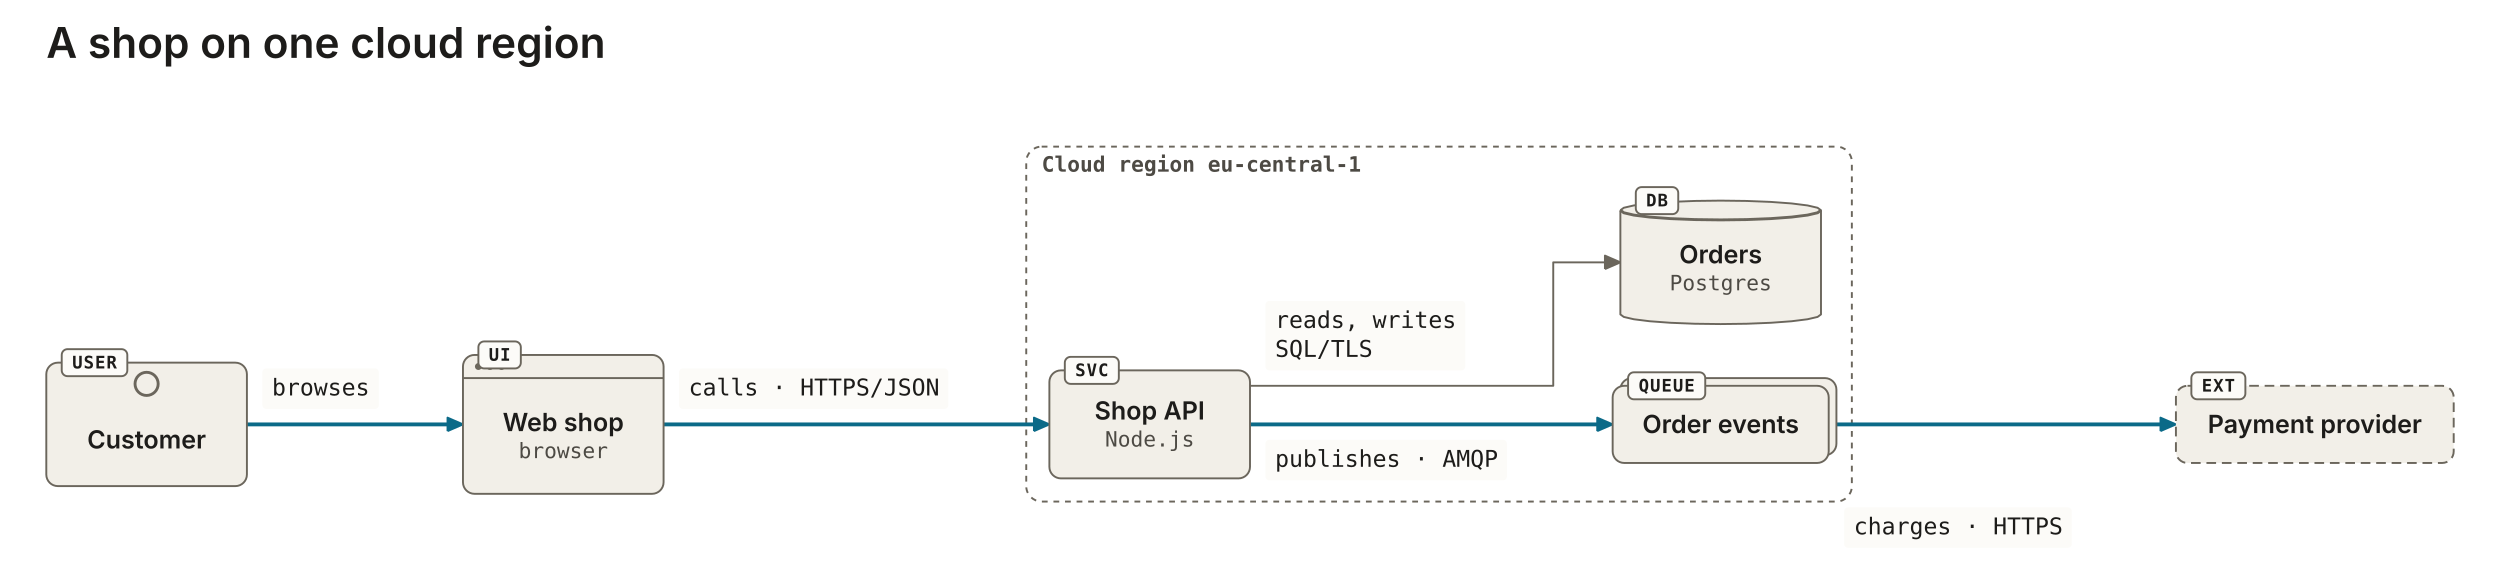
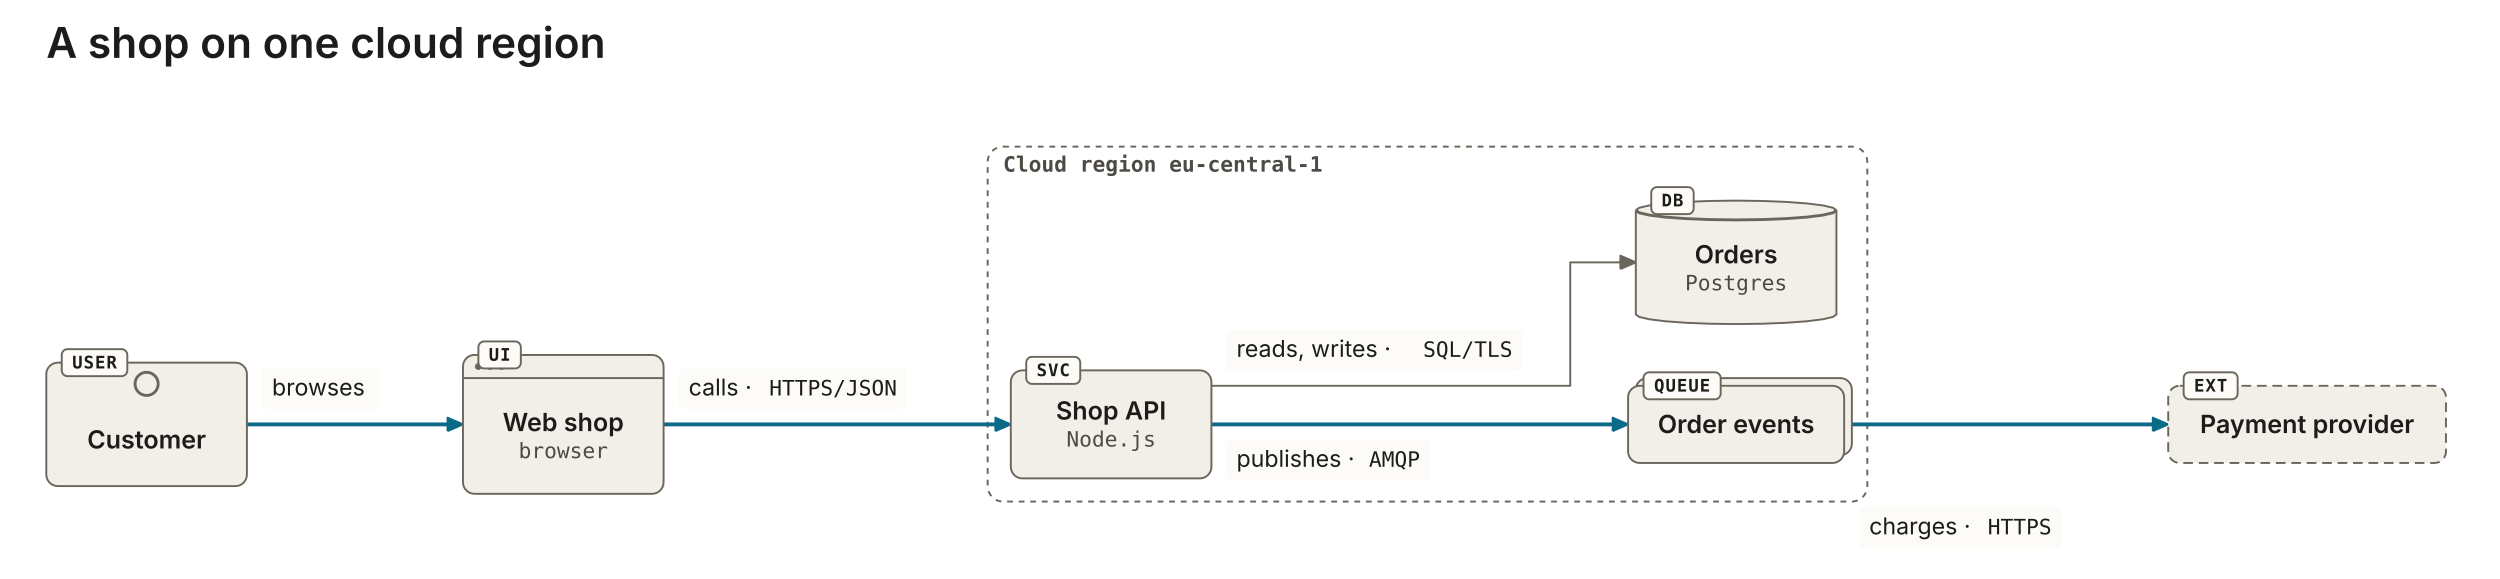
<svg xmlns="http://www.w3.org/2000/svg" width="1296" height="300" viewBox="0 0 1296 300" id="chartlet-393fca24add6aeed-p" role="img" aria-labelledby="chartlet-393fca24add6aeed-p-title chartlet-393fca24add6aeed-p-description" class="chartlet-root chartlet-look-editorial">
-   <style>#chartlet-393fca24add6aeed-p.chartlet-root{max-width:100%;height:auto;font-family:Inter,ui-sans-serif,system-ui,sans-serif;color:#1d1c1a}#chartlet-393fca24add6aeed-p .chartlet-title{font-size:22px;font-weight:600;fill:#1d1c1a}#chartlet-393fca24add6aeed-p .chartlet-label,#chartlet-393fca24add6aeed-p .chartlet-tick,#chartlet-393fca24add6aeed-p .chartlet-value,#chartlet-393fca24add6aeed-p .chartlet-value-inverse,#chartlet-393fca24add6aeed-p .chartlet-axis-title{font-size:12px;fill:#4d4a44}#chartlet-393fca24add6aeed-p .chartlet-value,#chartlet-393fca24add6aeed-p .chartlet-value-inverse{font-weight:600}#chartlet-393fca24add6aeed-p .chartlet-value{fill:#1d1c1a}#chartlet-393fca24add6aeed-p .chartlet-value-inverse{fill:#fcfbf8}#chartlet-393fca24add6aeed-p .chartlet-axis-title{font-weight:600}#chartlet-393fca24add6aeed-p .chartlet-grid{stroke:#d8d4ca;stroke-width:1}#chartlet-393fca24add6aeed-p .chartlet-zero{stroke:#6b665c;stroke-width:1.5}#chartlet-393fca24add6aeed-p .chartlet-bar,#chartlet-393fca24add6aeed-p .chartlet-point{fill:#0b6a88}#chartlet-393fca24add6aeed-p .chartlet-line{fill:none;stroke:#0b6a88;stroke-width:3;stroke-linecap:round;stroke-linejoin:round}#chartlet-393fca24add6aeed-p .chartlet-background{fill:#fcfbf8}#chartlet-393fca24add6aeed-p .chartlet-role-blue{fill:#f2efe8;stroke:#6b665c}#chartlet-393fca24add6aeed-p .chartlet-role-green{fill:#f2efe8;stroke:#6b665c}#chartlet-393fca24add6aeed-p .chartlet-role-amber{fill:#f2efe8;stroke:#6b665c}#chartlet-393fca24add6aeed-p .chartlet-role-teal{fill:#f2efe8;stroke:#6b665c}#chartlet-393fca24add6aeed-p .chartlet-role-violet{fill:#f2efe8;stroke:#4d4a44}#chartlet-393fca24add6aeed-p .chartlet-role-gray{fill:#f2efe8;stroke:#6b665c}#chartlet-393fca24add6aeed-p .chartlet-role-red{fill:#fbefec;stroke:#a8281c}#chartlet-393fca24add6aeed-p .chartlet-diagram-rim{fill:none;stroke:#6b665c;stroke-width:1.5}#chartlet-393fca24add6aeed-p .chartlet-diagram-shadow{fill:rgba(0,0,0,0);stroke:none;rx:7px}#chartlet-393fca24add6aeed-p .chartlet-diagram-chip{fill:#fcfbf8;stroke:#d8d4ca;stroke-width:1;rx:4px}#chartlet-393fca24add6aeed-p .chartlet-diagram-chip-text{font-size:12px;fill:#1d1c1a}#chartlet-393fca24add6aeed-p .chartlet-diagram-badge{fill:#0b6a88;stroke:#fcfbf8;stroke-width:2}#chartlet-393fca24add6aeed-p .chartlet-diagram-badge-text{font-size:10px;font-weight:700;fill:#fcfbf8}#chartlet-393fca24add6aeed-p .chartlet-flow-node{stroke-width:1.5;stroke-linejoin:round;rx:7px}#chartlet-393fca24add6aeed-p .chartlet-flow-start{stroke-width:2}#chartlet-393fca24add6aeed-p .chartlet-flow-end{stroke-width:3}#chartlet-393fca24add6aeed-p .chartlet-flow-external{stroke-dasharray:5 3}#chartlet-393fca24add6aeed-p .chartlet-flow-inner{stroke:#6b665c;stroke-width:1}#chartlet-393fca24add6aeed-p .chartlet-flow-label{font-size:13px;font-weight:600;fill:#1d1c1a}#chartlet-393fca24add6aeed-p .chartlet-flow-sublabel{font-size:11px;fill:#4d4a44}#chartlet-393fca24add6aeed-p .chartlet-flow-edge{fill:none;stroke:#6b665c;stroke-width:1.4;stroke-linejoin:round}#chartlet-393fca24add6aeed-p .chartlet-flow-dashed{stroke-dasharray:5 4}#chartlet-393fca24add6aeed-p .chartlet-flow-dotted{stroke-dasharray:1 4;stroke-linecap:round}#chartlet-393fca24add6aeed-p .chartlet-flow-main{stroke:#0b6a88;stroke-width:2.2}#chartlet-393fca24add6aeed-p .chartlet-flow-head{fill:#6b665c;stroke:#6b665c;stroke-width:1;stroke-linejoin:round}#chartlet-393fca24add6aeed-p .chartlet-flow-main-head{fill:#0b6a88;stroke:#0b6a88}#chartlet-393fca24add6aeed-p .chartlet-flow-lane{fill:#fcfbf8;stroke:#d8d4ca;stroke-width:1}#chartlet-393fca24add6aeed-p .chartlet-flow-lane-alt{fill:#fcfbf8}#chartlet-393fca24add6aeed-p .chartlet-flow-lane-head{fill:#f2efe8;stroke:none}#chartlet-393fca24add6aeed-p .chartlet-flow-lane-label{font-size:11px;font-weight:600;fill:#4d4a44;letter-spacing:.04em}#chartlet-393fca24add6aeed-p .chartlet-flow-group{fill:#0b6a88;fill-opacity:.04;stroke:#6b665c;stroke-width:1;stroke-dasharray:4 3;rx:10px}#chartlet-393fca24add6aeed-p .chartlet-flow-group-label{font-size:11px;font-weight:600;fill:#4d4a44}#chartlet-393fca24add6aeed-p .chartlet-arch-head{fill:#f2efe8;stroke:#4d4a44;stroke-width:1.5}#chartlet-393fca24add6aeed-p .chartlet-arch-dot{fill:#6b665c;stroke:none}#chartlet-393fca24add6aeed-p.chartlet-look-editorial .chartlet-role-blue,#chartlet-393fca24add6aeed-p.chartlet-look-editorial .chartlet-role-green,#chartlet-393fca24add6aeed-p.chartlet-look-editorial .chartlet-role-amber,#chartlet-393fca24add6aeed-p.chartlet-look-editorial .chartlet-role-teal,#chartlet-393fca24add6aeed-p.chartlet-look-editorial .chartlet-role-violet,#chartlet-393fca24add6aeed-p.chartlet-look-editorial .chartlet-role-gray,#chartlet-393fca24add6aeed-p.chartlet-look-editorial .chartlet-role-red{fill:#f2efe8;stroke:#6b665c}#chartlet-393fca24add6aeed-p.chartlet-look-editorial .chartlet-flow-node{stroke-width:1;rx:6px}#chartlet-393fca24add6aeed-p.chartlet-look-editorial .chartlet-flow-start{stroke-width:1}#chartlet-393fca24add6aeed-p.chartlet-look-editorial .chartlet-flow-end{stroke-width:2}#chartlet-393fca24add6aeed-p.chartlet-look-editorial .chartlet-flow-inner{stroke:#6b665c}#chartlet-393fca24add6aeed-p.chartlet-look-editorial .chartlet-flow-edge{stroke:#6b665c;stroke-width:1}#chartlet-393fca24add6aeed-p.chartlet-look-editorial .chartlet-flow-main{stroke:#0b6a88;stroke-width:2}#chartlet-393fca24add6aeed-p.chartlet-look-editorial .chartlet-flow-group{fill:none;stroke:#6b665c;stroke-width:1;stroke-dasharray:3 3;rx:8px}#chartlet-393fca24add6aeed-p.chartlet-look-editorial .chartlet-diagram-shadow{display:none}#chartlet-393fca24add6aeed-p.chartlet-look-editorial .chartlet-diagram-chip{fill:#fcfbf8;stroke:none;rx:2px}#chartlet-393fca24add6aeed-p.chartlet-look-editorial .chartlet-diagram-badge{fill:#1d1c1a;stroke:#fcfbf8}#chartlet-393fca24add6aeed-p.chartlet-look-editorial .chartlet-diagram-badge-text{fill:#fcfbf8}#chartlet-393fca24add6aeed-p.chartlet-look-editorial .chartlet-diagram-tag{fill:#fcfbf8;stroke:#6b665c;stroke-width:1;rx:3px}#chartlet-393fca24add6aeed-p.chartlet-look-editorial .chartlet-diagram-tag-text{font-size:9px;font-weight:600;letter-spacing:.5px;fill:#1d1c1a}#chartlet-393fca24add6aeed-p.chartlet-look-editorial .chartlet-seq-box{stroke-width:1;rx:6px}#chartlet-393fca24add6aeed-p.chartlet-look-editorial .chartlet-seq-message{stroke:#6b665c;stroke-width:1}#chartlet-393fca24add6aeed-p.chartlet-look-editorial .chartlet-seq-activation{stroke:#6b665c}#chartlet-393fca24add6aeed-p.chartlet-look-editorial .chartlet-seq-frame{rx:8px}#chartlet-393fca24add6aeed-p.chartlet-look-editorial .chartlet-state{rx:8px}#chartlet-393fca24add6aeed-p.chartlet-look-editorial .chartlet-state-inner{stroke:#6b665c;rx:6px}#chartlet-393fca24add6aeed-p.chartlet-look-editorial .chartlet-arch-head{fill:#f2efe8;stroke:#6b665c}#chartlet-393fca24add6aeed-p.chartlet-look-editorial .chartlet-flow-sublabel,#chartlet-393fca24add6aeed-p.chartlet-look-editorial .chartlet-flow-group-label,#chartlet-393fca24add6aeed-p.chartlet-look-editorial .chartlet-flow-card,#chartlet-393fca24add6aeed-p.chartlet-look-editorial .chartlet-diagram-chip-text,#chartlet-393fca24add6aeed-p.chartlet-look-editorial .chartlet-diagram-tag-text,#chartlet-393fca24add6aeed-p.chartlet-look-editorial .chartlet-class-member,#chartlet-393fca24add6aeed-p.chartlet-look-editorial .chartlet-arch-interface,#chartlet-393fca24add6aeed-p.chartlet-look-editorial .chartlet-seq-sublabel,#chartlet-393fca24add6aeed-p.chartlet-look-editorial .chartlet-seq-tag,#chartlet-393fca24add6aeed-p.chartlet-look-editorial .chartlet-seq-guard{font-family:ui-monospace,SFMono-Regular,Menlo,Consolas,"JetBrains Mono","DejaVu Sans Mono",monospace}</style>
+   <style>#chartlet-393fca24add6aeed-p.chartlet-root{max-width:100%;height:auto;font-family:Inter,ui-sans-serif,system-ui,sans-serif;color:#1d1c1a}#chartlet-393fca24add6aeed-p .chartlet-title{font-size:22px;font-weight:600;fill:#1d1c1a}#chartlet-393fca24add6aeed-p .chartlet-label,#chartlet-393fca24add6aeed-p .chartlet-tick,#chartlet-393fca24add6aeed-p .chartlet-value,#chartlet-393fca24add6aeed-p .chartlet-value-inverse,#chartlet-393fca24add6aeed-p .chartlet-axis-title{font-size:12px;fill:#4d4a44}#chartlet-393fca24add6aeed-p .chartlet-value,#chartlet-393fca24add6aeed-p .chartlet-value-inverse{font-weight:600}#chartlet-393fca24add6aeed-p .chartlet-value{fill:#1d1c1a}#chartlet-393fca24add6aeed-p .chartlet-value-inverse{fill:#fcfbf8}#chartlet-393fca24add6aeed-p .chartlet-axis-title{font-weight:600}#chartlet-393fca24add6aeed-p .chartlet-grid{stroke:#d8d4ca;stroke-width:1}#chartlet-393fca24add6aeed-p .chartlet-zero{stroke:#6b665c;stroke-width:1.5}#chartlet-393fca24add6aeed-p .chartlet-bar,#chartlet-393fca24add6aeed-p .chartlet-point{fill:#0b6a88}#chartlet-393fca24add6aeed-p .chartlet-line{fill:none;stroke:#0b6a88;stroke-width:3;stroke-linecap:round;stroke-linejoin:round}#chartlet-393fca24add6aeed-p .chartlet-background{fill:#fcfbf8}#chartlet-393fca24add6aeed-p .chartlet-role-blue{fill:#f2efe8;stroke:#6b665c}#chartlet-393fca24add6aeed-p .chartlet-role-green{fill:#f2efe8;stroke:#6b665c}#chartlet-393fca24add6aeed-p .chartlet-role-amber{fill:#f2efe8;stroke:#6b665c}#chartlet-393fca24add6aeed-p .chartlet-role-teal{fill:#f2efe8;stroke:#6b665c}#chartlet-393fca24add6aeed-p .chartlet-role-violet{fill:#f2efe8;stroke:#4d4a44}#chartlet-393fca24add6aeed-p .chartlet-role-gray{fill:#f2efe8;stroke:#6b665c}#chartlet-393fca24add6aeed-p .chartlet-role-red{fill:#fbefec;stroke:#a8281c}#chartlet-393fca24add6aeed-p .chartlet-diagram-rim{fill:none;stroke:#6b665c;stroke-width:1.5}#chartlet-393fca24add6aeed-p .chartlet-diagram-shadow{fill:rgba(0,0,0,0);stroke:none;rx:7px}#chartlet-393fca24add6aeed-p .chartlet-diagram-chip{fill:#fcfbf8;stroke:#d8d4ca;stroke-width:1;rx:4px}#chartlet-393fca24add6aeed-p .chartlet-diagram-chip-text{font-size:12px;fill:#1d1c1a}#chartlet-393fca24add6aeed-p .chartlet-diagram-badge{fill:#0b6a88;stroke:#fcfbf8;stroke-width:2}#chartlet-393fca24add6aeed-p .chartlet-diagram-badge-text{font-size:10px;font-weight:700;fill:#fcfbf8}#chartlet-393fca24add6aeed-p .chartlet-flow-node{stroke-width:1.5;stroke-linejoin:round;rx:7px}#chartlet-393fca24add6aeed-p .chartlet-flow-start{stroke-width:2}#chartlet-393fca24add6aeed-p .chartlet-flow-end{stroke-width:3}#chartlet-393fca24add6aeed-p .chartlet-flow-external{stroke-dasharray:5 3}#chartlet-393fca24add6aeed-p .chartlet-flow-inner{stroke:#6b665c;stroke-width:1}#chartlet-393fca24add6aeed-p .chartlet-flow-label{font-size:13px;font-weight:600;fill:#1d1c1a}#chartlet-393fca24add6aeed-p .chartlet-flow-sublabel{font-size:11px;fill:#4d4a44}#chartlet-393fca24add6aeed-p .chartlet-flow-edge{fill:none;stroke:#6b665c;stroke-width:1.4;stroke-linejoin:round}#chartlet-393fca24add6aeed-p .chartlet-flow-dashed{stroke-dasharray:5 4}#chartlet-393fca24add6aeed-p .chartlet-flow-dotted{stroke-dasharray:1 4;stroke-linecap:round}#chartlet-393fca24add6aeed-p .chartlet-flow-main{stroke:#0b6a88;stroke-width:2.2}#chartlet-393fca24add6aeed-p .chartlet-flow-head{fill:#6b665c;stroke:#6b665c;stroke-width:1;stroke-linejoin:round}#chartlet-393fca24add6aeed-p .chartlet-flow-main-head{fill:#0b6a88;stroke:#0b6a88}#chartlet-393fca24add6aeed-p .chartlet-flow-lane{fill:#fcfbf8;stroke:#d8d4ca;stroke-width:1}#chartlet-393fca24add6aeed-p .chartlet-flow-lane-alt{fill:#fcfbf8}#chartlet-393fca24add6aeed-p .chartlet-flow-lane-head{fill:#f2efe8;stroke:none}#chartlet-393fca24add6aeed-p .chartlet-flow-lane-label{font-size:11px;font-weight:600;fill:#4d4a44;letter-spacing:.04em}#chartlet-393fca24add6aeed-p .chartlet-flow-group{fill:#0b6a88;fill-opacity:.04;stroke:#6b665c;stroke-width:1;stroke-dasharray:4 3;rx:10px}#chartlet-393fca24add6aeed-p .chartlet-flow-group-label{font-size:11px;font-weight:600;fill:#4d4a44}#chartlet-393fca24add6aeed-p .chartlet-arch-head{fill:#f2efe8;stroke:#4d4a44;stroke-width:1.5}#chartlet-393fca24add6aeed-p .chartlet-arch-dot{fill:#6b665c;stroke:none}#chartlet-393fca24add6aeed-p.chartlet-look-editorial .chartlet-role-blue,#chartlet-393fca24add6aeed-p.chartlet-look-editorial .chartlet-role-green,#chartlet-393fca24add6aeed-p.chartlet-look-editorial .chartlet-role-amber,#chartlet-393fca24add6aeed-p.chartlet-look-editorial .chartlet-role-teal,#chartlet-393fca24add6aeed-p.chartlet-look-editorial .chartlet-role-violet,#chartlet-393fca24add6aeed-p.chartlet-look-editorial .chartlet-role-gray,#chartlet-393fca24add6aeed-p.chartlet-look-editorial .chartlet-role-red{fill:#f2efe8;stroke:#6b665c}#chartlet-393fca24add6aeed-p.chartlet-look-editorial .chartlet-flow-node{stroke-width:1;rx:6px}#chartlet-393fca24add6aeed-p.chartlet-look-editorial .chartlet-flow-start{stroke-width:1}#chartlet-393fca24add6aeed-p.chartlet-look-editorial .chartlet-flow-end{stroke-width:2}#chartlet-393fca24add6aeed-p.chartlet-look-editorial .chartlet-flow-inner{stroke:#6b665c}#chartlet-393fca24add6aeed-p.chartlet-look-editorial .chartlet-flow-edge{stroke:#6b665c;stroke-width:1}#chartlet-393fca24add6aeed-p.chartlet-look-editorial .chartlet-flow-main{stroke:#0b6a88;stroke-width:2}#chartlet-393fca24add6aeed-p.chartlet-look-editorial .chartlet-flow-group{fill:none;stroke:#6b665c;stroke-width:1;stroke-dasharray:3 3;rx:8px}#chartlet-393fca24add6aeed-p.chartlet-look-editorial .chartlet-diagram-shadow{display:none}#chartlet-393fca24add6aeed-p.chartlet-look-editorial .chartlet-diagram-chip{fill:#fcfbf8;stroke:none;rx:2px}#chartlet-393fca24add6aeed-p.chartlet-look-editorial .chartlet-diagram-badge{fill:#1d1c1a;stroke:#fcfbf8}#chartlet-393fca24add6aeed-p.chartlet-look-editorial .chartlet-diagram-badge-text{fill:#fcfbf8}#chartlet-393fca24add6aeed-p.chartlet-look-editorial .chartlet-diagram-tag{fill:#fcfbf8;stroke:#6b665c;stroke-width:1;rx:3px}#chartlet-393fca24add6aeed-p.chartlet-look-editorial .chartlet-diagram-tech{font-size:11px;fill:#1d1c1a}#chartlet-393fca24add6aeed-p.chartlet-look-editorial .chartlet-diagram-tag-text{font-size:9px;font-weight:600;letter-spacing:.5px;fill:#1d1c1a}#chartlet-393fca24add6aeed-p.chartlet-look-editorial .chartlet-seq-box{stroke-width:1;rx:6px}#chartlet-393fca24add6aeed-p.chartlet-look-editorial .chartlet-seq-message{stroke:#6b665c;stroke-width:1}#chartlet-393fca24add6aeed-p.chartlet-look-editorial .chartlet-seq-activation{stroke:#6b665c}#chartlet-393fca24add6aeed-p.chartlet-look-editorial .chartlet-seq-frame{rx:8px}#chartlet-393fca24add6aeed-p.chartlet-look-editorial .chartlet-state{rx:8px}#chartlet-393fca24add6aeed-p.chartlet-look-editorial .chartlet-state-inner{stroke:#6b665c;rx:6px}#chartlet-393fca24add6aeed-p.chartlet-look-editorial .chartlet-arch-head{fill:#f2efe8;stroke:#6b665c}#chartlet-393fca24add6aeed-p.chartlet-look-editorial .chartlet-flow-sublabel,#chartlet-393fca24add6aeed-p.chartlet-look-editorial .chartlet-flow-group-label,#chartlet-393fca24add6aeed-p.chartlet-look-editorial .chartlet-flow-card,#chartlet-393fca24add6aeed-p.chartlet-look-editorial .chartlet-diagram-tag-text,#chartlet-393fca24add6aeed-p.chartlet-look-editorial .chartlet-diagram-tech,#chartlet-393fca24add6aeed-p.chartlet-look-editorial .chartlet-arch-interface,#chartlet-393fca24add6aeed-p.chartlet-look-editorial .chartlet-seq-sublabel,#chartlet-393fca24add6aeed-p.chartlet-look-editorial .chartlet-seq-tag,#chartlet-393fca24add6aeed-p.chartlet-look-editorial .chartlet-seq-guard{font-family:ui-monospace,SFMono-Regular,Menlo,Consolas,"JetBrains Mono","DejaVu Sans Mono",monospace}</style>
  <text x="24" y="30" text-anchor="start" class="chartlet-title">A shop on one cloud region</text>
-   <rect x="532" y="76" width="428" height="184" class="chartlet-flow-group" />
-   <text x="540" y="89" text-anchor="start" class="chartlet-flow-group-label">Cloud region eu-central-1</text>
+   <rect x="512" y="76" width="456" height="184" class="chartlet-flow-group" />
+   <text x="520" y="89" text-anchor="start" class="chartlet-flow-group-label">Cloud region eu-central-1</text>
  <g class="chartlet-f chartlet-f-0 chartlet-f-1">
    <polyline points="128,220 232,220" class="chartlet-flow-edge chartlet-flow-main" />
    <polyline points="232,223.5 240,220 232,216.5 232,223.5" class="chartlet-flow-head chartlet-flow-main-head" />
  </g>
  <g class="chartlet-f chartlet-f-1 chartlet-f-2">
-     <polyline points="344,220 536,220" class="chartlet-flow-edge chartlet-flow-main" />
-     <polyline points="536,223.5 544,220 536,216.5 536,223.5" class="chartlet-flow-head chartlet-flow-main-head" />
+     <polyline points="344,220 516,220" class="chartlet-flow-edge chartlet-flow-main" />
+     <polyline points="516,223.5 524,220 516,216.5 516,223.5" class="chartlet-flow-head chartlet-flow-main-head" />
  </g>
  <g class="chartlet-f chartlet-f-2 chartlet-f-3">
-     <polyline points="648,200 805.2,200 805.2,136 832,136" class="chartlet-flow-edge" />
-     <polyline points="832,139.5 840,136 832,132.5 832,139.5" class="chartlet-flow-head" />
+     <polyline points="628,200 814.014,200 814.014,136 840,136" class="chartlet-flow-edge" />
+     <polyline points="840,139.5 848,136 840,132.5 840,139.5" class="chartlet-flow-head" />
  </g>
  <g class="chartlet-f chartlet-f-2 chartlet-f-4">
-     <polyline points="648,220 828,220" class="chartlet-flow-edge chartlet-flow-main" />
-     <polyline points="828,223.5 836,220 828,216.5 828,223.5" class="chartlet-flow-head chartlet-flow-main-head" />
+     <polyline points="628,220 836,220" class="chartlet-flow-edge chartlet-flow-main" />
+     <polyline points="836,223.5 844,220 836,216.5 836,223.5" class="chartlet-flow-head chartlet-flow-main-head" />
  </g>
  <g class="chartlet-f chartlet-f-4 chartlet-f-5">
-     <polyline points="948,220 1120,220" class="chartlet-flow-edge chartlet-flow-main" />
-     <polyline points="1120,223.5 1128,220 1120,216.5 1120,223.5" class="chartlet-flow-head chartlet-flow-main-head" />
+     <polyline points="956,220 1116,220" class="chartlet-flow-edge chartlet-flow-main" />
+     <polyline points="1116,223.5 1124,220 1116,216.5 1116,223.5" class="chartlet-flow-head chartlet-flow-main-head" />
  </g>
  <g class="chartlet-f chartlet-n-0 chartlet-f-0 chartlet-f-1" />
  <g class="chartlet-f chartlet-n-1 chartlet-f-0 chartlet-f-1 chartlet-f-2" />
  <g class="chartlet-f chartlet-n-2 chartlet-f-1 chartlet-f-2 chartlet-f-3 chartlet-f-4" />
  <g class="chartlet-f chartlet-n-3 chartlet-f-2 chartlet-f-3" />
  <g class="chartlet-f chartlet-n-4 chartlet-f-2 chartlet-f-4 chartlet-f-5" />
  <g class="chartlet-f chartlet-n-5 chartlet-f-4 chartlet-f-5" />
  <g class="chartlet-f chartlet-f-0 chartlet-f-1">
-     <rect x="136" y="191" width="60.4" height="21" class="chartlet-diagram-chip" />
+     <rect x="136" y="191" width="61.12" height="21" class="chartlet-diagram-chip" />
    <text x="141" y="205" text-anchor="start" class="chartlet-diagram-chip-text">browses</text>
  </g>
  <g class="chartlet-f chartlet-f-1 chartlet-f-2">
-     <rect x="352" y="191" width="139.6" height="21" class="chartlet-diagram-chip" />
-     <text x="357" y="205" text-anchor="start" class="chartlet-diagram-chip-text">calls · HTTPS/JSON</text>
+     <rect x="352" y="191" width="117.76" height="21" class="chartlet-diagram-chip" />
+     <text x="357" y="205" text-anchor="start" class="chartlet-diagram-chip-text">calls · </text>
+     <text x="398.76" y="205" text-anchor="start" class="chartlet-diagram-tech">HTTPS/JSON</text>
  </g>
  <g class="chartlet-f chartlet-f-2 chartlet-f-3">
-     <rect x="656" y="156" width="103.6" height="36" class="chartlet-diagram-chip" />
-     <text x="661" y="170" text-anchor="start" class="chartlet-diagram-chip-text">reads, writes</text>
-     <text x="661" y="185" text-anchor="start" class="chartlet-diagram-chip-text">SQL/TLS</text>
+     <rect x="636" y="171" width="152.92" height="21" class="chartlet-diagram-chip" />
+     <text x="641" y="185" text-anchor="start" class="chartlet-diagram-chip-text">reads, writes · </text>
+     <text x="737.72" y="185" text-anchor="start" class="chartlet-diagram-tech">SQL/TLS</text>
  </g>
  <g class="chartlet-f chartlet-f-2 chartlet-f-4">
-     <rect x="656" y="228" width="125.2" height="21" class="chartlet-diagram-chip" />
-     <text x="661" y="242" text-anchor="start" class="chartlet-diagram-chip-text">publishes · AMQP</text>
+     <rect x="636" y="228" width="105.04" height="21" class="chartlet-diagram-chip" />
+     <text x="641" y="242" text-anchor="start" class="chartlet-diagram-chip-text">publishes · </text>
+     <text x="709.64" y="242" text-anchor="start" class="chartlet-diagram-tech">AMQP</text>
  </g>
  <g class="chartlet-f chartlet-f-4 chartlet-f-5">
-     <rect x="956" y="263" width="118" height="21" class="chartlet-diagram-chip" />
-     <text x="961" y="277" text-anchor="start" class="chartlet-diagram-chip-text">charges · HTTPS</text>
+     <rect x="964" y="263" width="104.44" height="21" class="chartlet-diagram-chip" />
+     <text x="969" y="277" text-anchor="start" class="chartlet-diagram-chip-text">charges · </text>
+     <text x="1030.44" y="277" text-anchor="start" class="chartlet-diagram-tech">HTTPS</text>
  </g>
  <g class="chartlet-f chartlet-n-0 chartlet-f-0 chartlet-f-1">
    <rect x="24" y="190.5" width="104" height="64" class="chartlet-diagram-shadow" />
    <rect x="24" y="188" width="104" height="64" class="chartlet-flow-node chartlet-role-violet" />
    <circle cx="76" cy="199" r="6" class="chartlet-arch-head" />
    <rect x="32" y="181" width="34" height="14" class="chartlet-diagram-tag" />
    <text x="49" y="191" text-anchor="middle" class="chartlet-diagram-tag-text">USER</text>
    <text x="76" y="232.5" text-anchor="middle" class="chartlet-flow-label">Customer</text>
  </g>
  <g class="chartlet-f chartlet-n-1 chartlet-f-0 chartlet-f-1 chartlet-f-2">
    <rect x="240" y="186.5" width="104" height="72" class="chartlet-diagram-shadow" />
    <rect x="240" y="184" width="104" height="72" class="chartlet-flow-node chartlet-role-blue" />
    <line x1="240" y1="196" x2="344" y2="196" class="chartlet-flow-inner" />
    <circle cx="248" cy="190" r="1.8" class="chartlet-arch-dot" />
    <circle cx="254" cy="190" r="1.8" class="chartlet-arch-dot" />
    <circle cx="260" cy="190" r="1.8" class="chartlet-arch-dot" />
    <rect x="248" y="177" width="22" height="14" class="chartlet-diagram-tag" />
    <text x="259" y="187" text-anchor="middle" class="chartlet-diagram-tag-text">UI</text>
    <text x="292" y="223.5" text-anchor="middle" class="chartlet-flow-label">Web shop</text>
    <text x="292" y="237.5" text-anchor="middle" class="chartlet-flow-sublabel">browser</text>
  </g>
  <g class="chartlet-f chartlet-n-2 chartlet-f-1 chartlet-f-2 chartlet-f-3 chartlet-f-4">
-     <rect x="544" y="194.5" width="104" height="56" class="chartlet-diagram-shadow" />
-     <rect x="544" y="192" width="104" height="56" class="chartlet-flow-node chartlet-role-blue" />
-     <rect x="552" y="185" width="28" height="14" class="chartlet-diagram-tag" />
-     <text x="566" y="195" text-anchor="middle" class="chartlet-diagram-tag-text">SVC</text>
-     <text x="596" y="217.5" text-anchor="middle" class="chartlet-flow-label">Shop API</text>
-     <text x="596" y="231.5" text-anchor="middle" class="chartlet-flow-sublabel">Node.js</text>
+     <rect x="524" y="194.5" width="104" height="56" class="chartlet-diagram-shadow" />
+     <rect x="524" y="192" width="104" height="56" class="chartlet-flow-node chartlet-role-blue" />
+     <rect x="532" y="185" width="28" height="14" class="chartlet-diagram-tag" />
+     <text x="546" y="195" text-anchor="middle" class="chartlet-diagram-tag-text">SVC</text>
+     <text x="576" y="217.5" text-anchor="middle" class="chartlet-flow-label">Shop API</text>
+     <text x="576" y="231.5" text-anchor="middle" class="chartlet-flow-sublabel">Node.js</text>
  </g>
  <g class="chartlet-f chartlet-n-3 chartlet-f-2 chartlet-f-3">
-     <polyline points="840,111.5 840,165.5 841.772,166.794 846.967,168 855.23,169.036 866,169.83 878.541,170.33 892,170.5 905.459,170.33 918,169.83 928.77,169.036 937.033,168 942.228,166.794 944,165.5 944,111.5 942.228,110.206 937.033,109 928.77,107.964 918,107.17 905.459,106.67 892,106.5 878.541,106.67 866,107.17 855.23,107.964 846.967,109 841.772,110.206 840,111.5 840,111.5" class="chartlet-diagram-shadow" />
-     <polyline points="840,109 840,163 841.772,164.294 846.967,165.5 855.23,166.536 866,167.33 878.541,167.83 892,168 905.459,167.83 918,167.33 928.77,166.536 937.033,165.5 942.228,164.294 944,163 944,109 942.228,107.706 937.033,106.5 928.77,105.464 918,104.67 905.459,104.17 892,104 878.541,104.17 866,104.67 855.23,105.464 846.967,106.5 841.772,107.706 840,109 840,109" class="chartlet-flow-node chartlet-role-teal" />
-     <polyline points="840,109 841.772,110.294 846.967,111.5 855.23,112.536 866,113.33 878.541,113.83 892,114 905.459,113.83 918,113.33 928.77,112.536 937.033,111.5 942.228,110.294 944,109" class="chartlet-diagram-rim" />
-     <rect x="848" y="97" width="22" height="14" class="chartlet-diagram-tag" />
-     <text x="859" y="107" text-anchor="middle" class="chartlet-diagram-tag-text">DB</text>
-     <text x="892" y="136.5" text-anchor="middle" class="chartlet-flow-label">Orders</text>
-     <text x="892" y="150.5" text-anchor="middle" class="chartlet-flow-sublabel">Postgres</text>
+     <polyline points="848,111.5 848,165.5 849.772,166.794 854.967,168 863.23,169.036 874,169.83 886.541,170.33 900,170.5 913.459,170.33 926,169.83 936.77,169.036 945.033,168 950.228,166.794 952,165.5 952,111.5 950.228,110.206 945.033,109 936.77,107.964 926,107.17 913.459,106.67 900,106.5 886.541,106.67 874,107.17 863.23,107.964 854.967,109 849.772,110.206 848,111.5 848,111.5" class="chartlet-diagram-shadow" />
+     <polyline points="848,109 848,163 849.772,164.294 854.967,165.5 863.23,166.536 874,167.33 886.541,167.83 900,168 913.459,167.83 926,167.33 936.77,166.536 945.033,165.5 950.228,164.294 952,163 952,109 950.228,107.706 945.033,106.5 936.77,105.464 926,104.67 913.459,104.17 900,104 886.541,104.17 874,104.67 863.23,105.464 854.967,106.5 849.772,107.706 848,109 848,109" class="chartlet-flow-node chartlet-role-teal" />
+     <polyline points="848,109 849.772,110.294 854.967,111.5 863.23,112.536 874,113.33 886.541,113.83 900,114 913.459,113.83 926,113.33 936.77,112.536 945.033,111.5 950.228,110.294 952,109" class="chartlet-diagram-rim" />
+     <rect x="856" y="97" width="22" height="14" class="chartlet-diagram-tag" />
+     <text x="867" y="107" text-anchor="middle" class="chartlet-diagram-tag-text">DB</text>
+     <text x="900" y="136.5" text-anchor="middle" class="chartlet-flow-label">Orders</text>
+     <text x="900" y="150.5" text-anchor="middle" class="chartlet-flow-sublabel">Postgres</text>
  </g>
  <g class="chartlet-f chartlet-n-4 chartlet-f-2 chartlet-f-4 chartlet-f-5">
-     <rect x="840" y="198.5" width="112" height="40" class="chartlet-diagram-shadow" />
-     <rect x="840" y="196" width="112" height="40" class="chartlet-flow-node chartlet-role-violet" />
-     <rect x="836" y="202.5" width="112" height="40" class="chartlet-diagram-shadow" />
-     <rect x="836" y="200" width="112" height="40" class="chartlet-flow-node chartlet-role-violet" />
-     <rect x="844" y="193" width="40" height="14" class="chartlet-diagram-tag" />
-     <text x="864" y="203" text-anchor="middle" class="chartlet-diagram-tag-text">QUEUE</text>
-     <text x="892" y="224.5" text-anchor="middle" class="chartlet-flow-label">Order events</text>
+     <rect x="848" y="198.5" width="112" height="40" class="chartlet-diagram-shadow" />
+     <rect x="848" y="196" width="112" height="40" class="chartlet-flow-node chartlet-role-violet" />
+     <rect x="844" y="202.5" width="112" height="40" class="chartlet-diagram-shadow" />
+     <rect x="844" y="200" width="112" height="40" class="chartlet-flow-node chartlet-role-violet" />
+     <rect x="852" y="193" width="40" height="14" class="chartlet-diagram-tag" />
+     <text x="872" y="203" text-anchor="middle" class="chartlet-diagram-tag-text">QUEUE</text>
+     <text x="900" y="224.5" text-anchor="middle" class="chartlet-flow-label">Order events</text>
  </g>
  <g class="chartlet-f chartlet-n-5 chartlet-f-4 chartlet-f-5">
-     <rect x="1128" y="202.5" width="144" height="40" class="chartlet-diagram-shadow" />
-     <rect x="1128" y="200" width="144" height="40" class="chartlet-flow-node chartlet-flow-external chartlet-role-gray" />
-     <rect x="1136" y="193" width="28" height="14" class="chartlet-diagram-tag" />
-     <text x="1150" y="203" text-anchor="middle" class="chartlet-diagram-tag-text">EXT</text>
-     <text x="1200" y="224.5" text-anchor="middle" class="chartlet-flow-label">Payment provider</text>
+     <rect x="1124" y="202.5" width="144" height="40" class="chartlet-diagram-shadow" />
+     <rect x="1124" y="200" width="144" height="40" class="chartlet-flow-node chartlet-flow-external chartlet-role-gray" />
+     <rect x="1132" y="193" width="28" height="14" class="chartlet-diagram-tag" />
+     <text x="1146" y="203" text-anchor="middle" class="chartlet-diagram-tag-text">EXT</text>
+     <text x="1196" y="224.5" text-anchor="middle" class="chartlet-flow-label">Payment provider</text>
  </g>
</svg>
